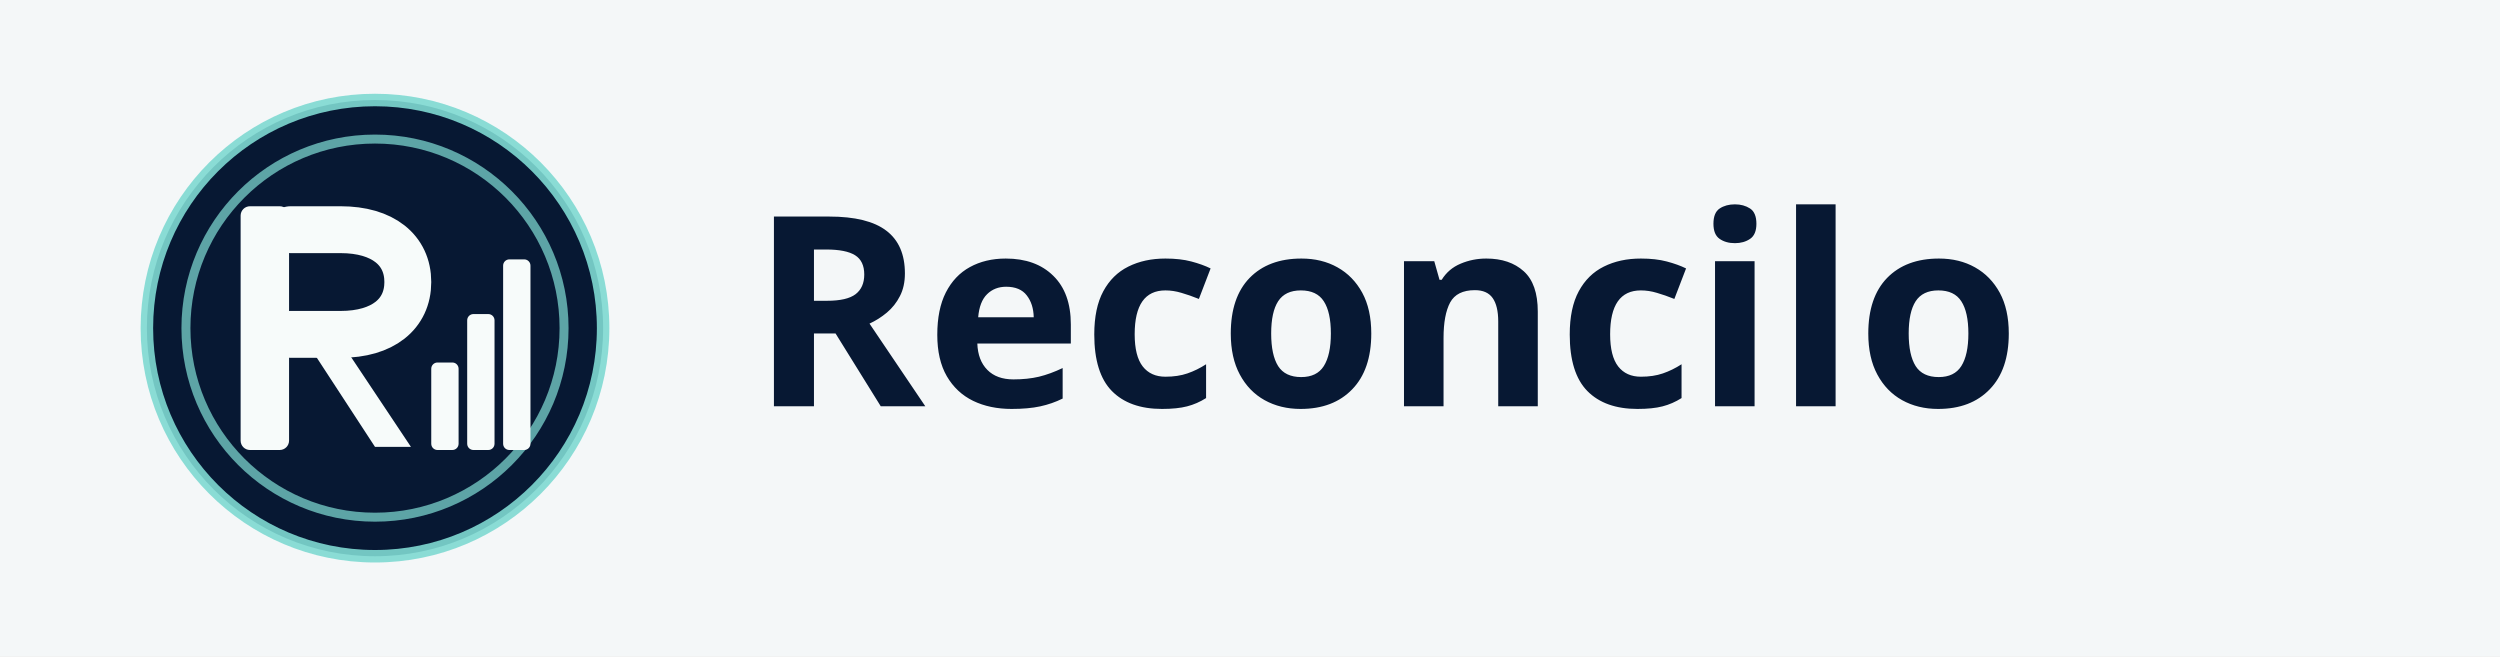
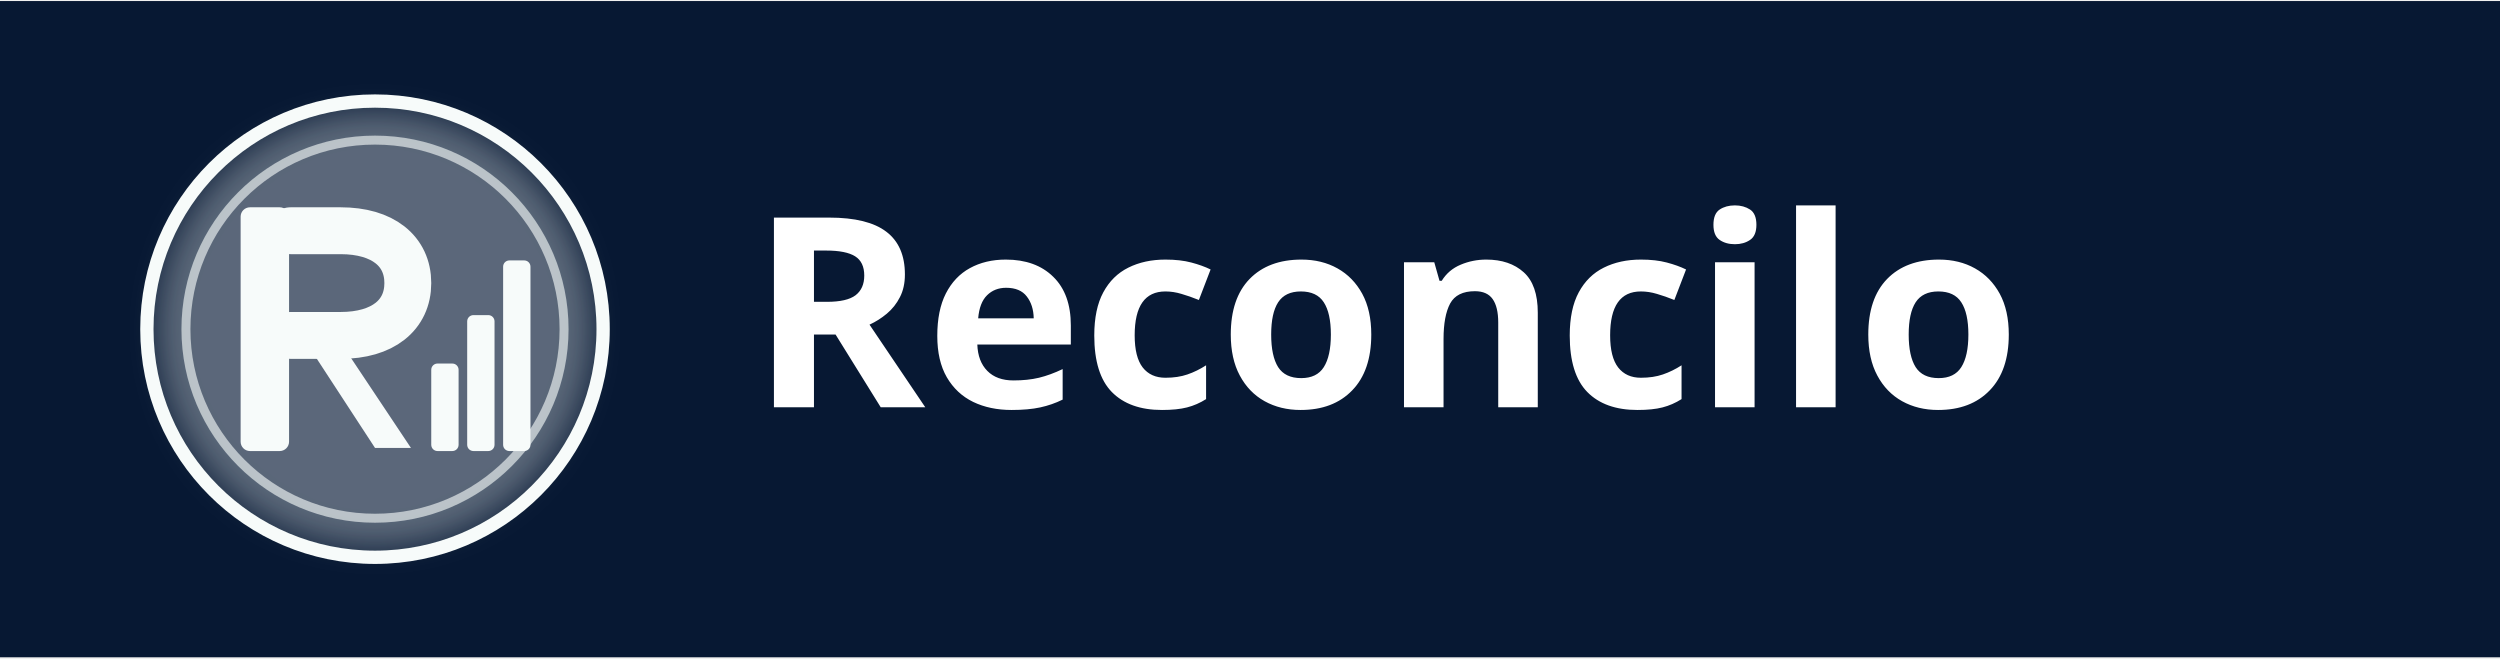
- <svg xmlns="http://www.w3.org/2000/svg" viewBox="0 0 320 84">
-   <rect width="320" height="84" fill="#F4F7F8" />
+ <svg xmlns="http://www.w3.org/2000/svg" width="600" height="158" viewBox="0 0 320 84">
+   <style>
+     @keyframes logo-float {
+       0%, 100% { transform: translateY(0); opacity: 0.9; }
+       50% { transform: translateY(-4px); opacity: 0.84; }
+     }
+     .mark { animation: logo-float 3.6s ease-in-out infinite; }
+     @media (prefers-reduced-motion: reduce) {
+       .mark { animation: none; opacity: 0.88; }
+     }
+   </style>
+   <defs>
+     <filter id="coin-glow" x="-50%" y="-50%" width="200%" height="200%" color-interpolation-filters="sRGB">
+       <feGaussianBlur stdDeviation="1.8" />
+     </filter>
+   </defs>
+   <rect width="320" height="84" fill="#071833" />
  <g transform="translate(16 10)">
-     <circle cx="32" cy="32" r="29.2" fill="#071833" />
-     <circle cx="32" cy="32" r="29.2" fill="none" stroke="#7ED9D2" stroke-width="1.6" opacity="0.9" />
-     <circle cx="32" cy="32" r="24.2" fill="none" stroke="#7ED9D2" stroke-width="1.15" opacity="0.72" />
-     <g fill="#F7FBFA">
-       <rect x="14.8" y="16.4" width="6.2" height="31.2" rx="1.2" />
-       <path d="M26.2 31.6 36.6 47.2h-4.6L22.6 32.8z" />
-       <rect x="39.2" y="36.4" width="3.5" height="11.2" rx="0.8" />
-       <rect x="43.8" y="30.2" width="3.5" height="17.4" rx="0.8" />
-       <rect x="48.4" y="23.2" width="3.5" height="24.4" rx="0.8" />
+     <g class="mark">
+       <circle cx="32" cy="32" r="27.5" fill="#F7FBFA" opacity="0.28" filter="url(#coin-glow)" />
+       <circle cx="32" cy="32" r="29.2" fill="#F7FBFA" fill-opacity="0.1" />
+       <circle cx="32" cy="32" r="29.2" fill="none" stroke="#F7FBFA" stroke-width="1.7" />
+       <circle cx="32" cy="32" r="24.2" fill="none" stroke="#F7FBFA" stroke-width="1.15" opacity="0.62" />
+       <g fill="#F7FBFA">
+         <rect x="14.8" y="16.4" width="6.2" height="31.2" rx="1.2" />
+         <path d="M26.2 31.6 36.6 47.2h-4.6L22.6 32.8z" />
+         <rect x="39.2" y="36.4" width="3.5" height="11.2" rx="0.8" />
+         <rect x="43.8" y="30.2" width="3.5" height="17.4" rx="0.8" />
+         <rect x="48.4" y="23.2" width="3.5" height="24.4" rx="0.8" />
+       </g>
+       <path d="M21.2 19.4h6.4c5.4 0 8.6 2.6 8.6 6.7s-3.2 6.7-8.6 6.7h-6.4" fill="none" stroke="#F7FBFA" stroke-width="6" stroke-linecap="round" stroke-linejoin="round" />
    </g>
-     <path d="M21.2 19.4h6.4c5.4 0 8.6 2.6 8.6 6.7s-3.2 6.7-8.6 6.7h-6.4" fill="none" stroke="#F7FBFA" stroke-width="6" stroke-linecap="round" stroke-linejoin="round" />
  </g>
-   <text x="96" y="52" fill="#071833" font-family="Manrope, Avenir Next, Segoe UI, sans-serif" font-size="34" font-weight="700">Reconcilo</text>
+   <text x="96" y="52" fill="#FFFFFF" font-family="Manrope, Avenir Next, Segoe UI, sans-serif" font-size="34" font-weight="700">Reconcilo</text>
</svg>
